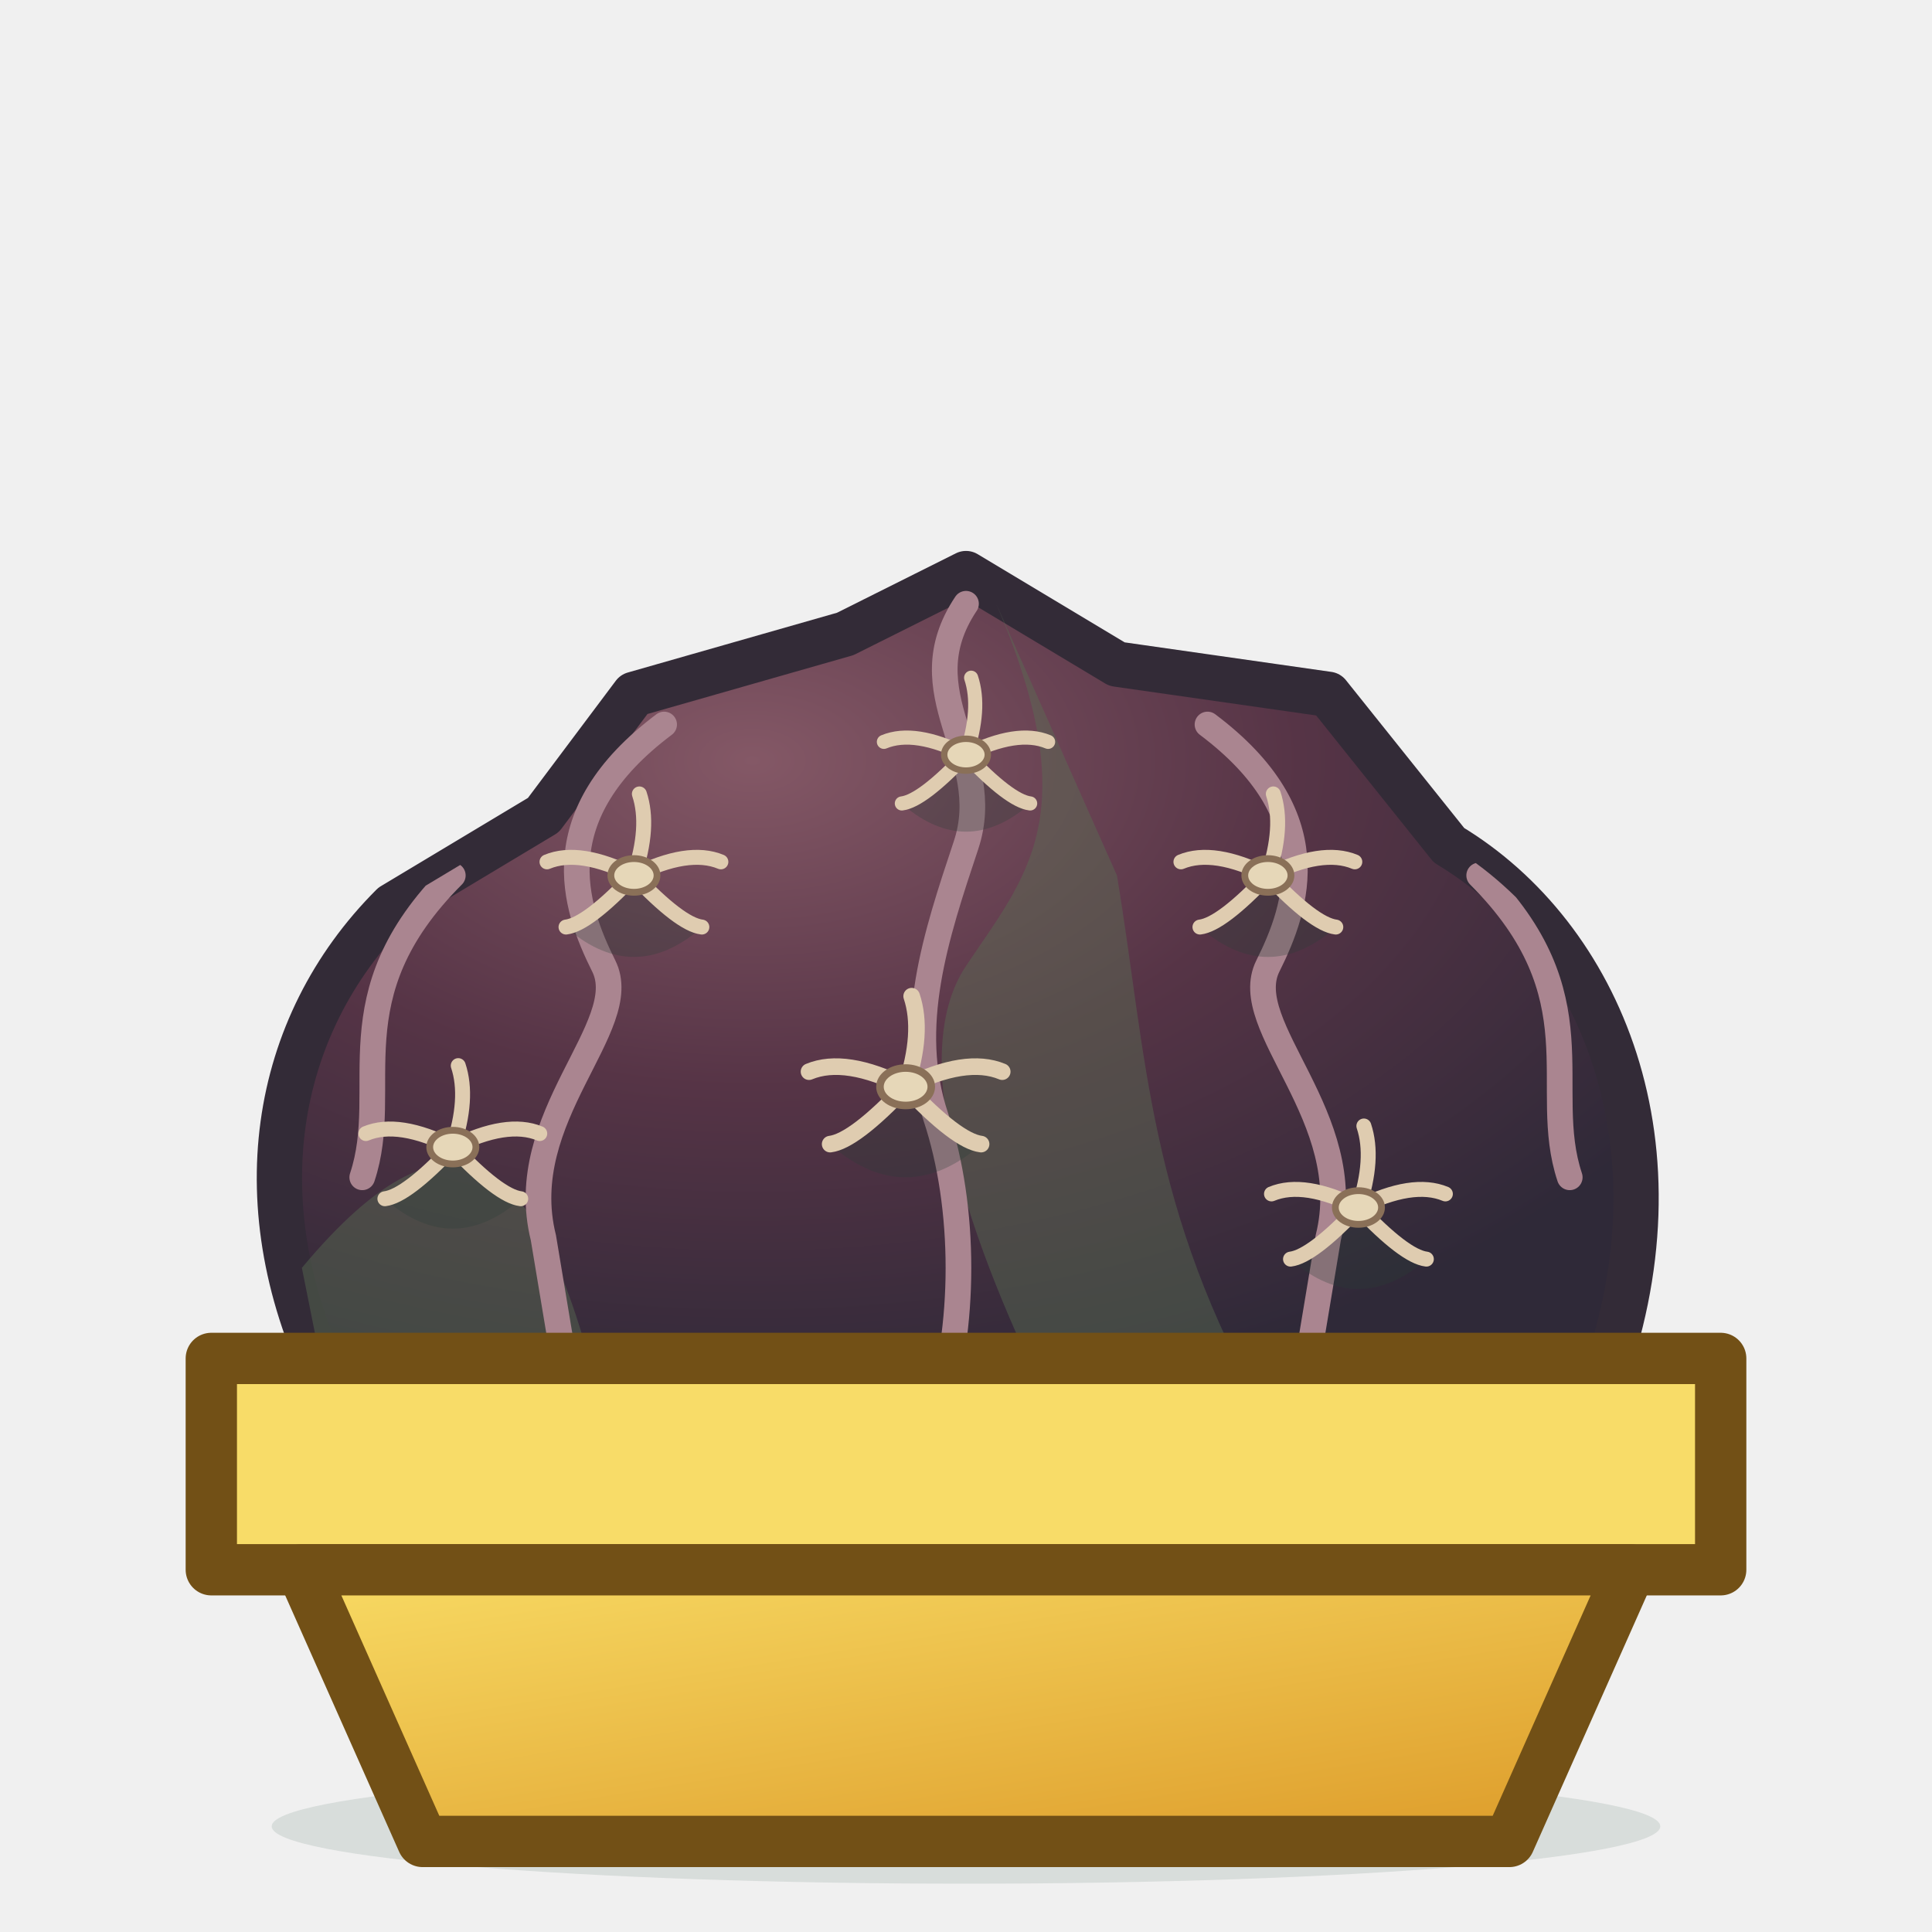
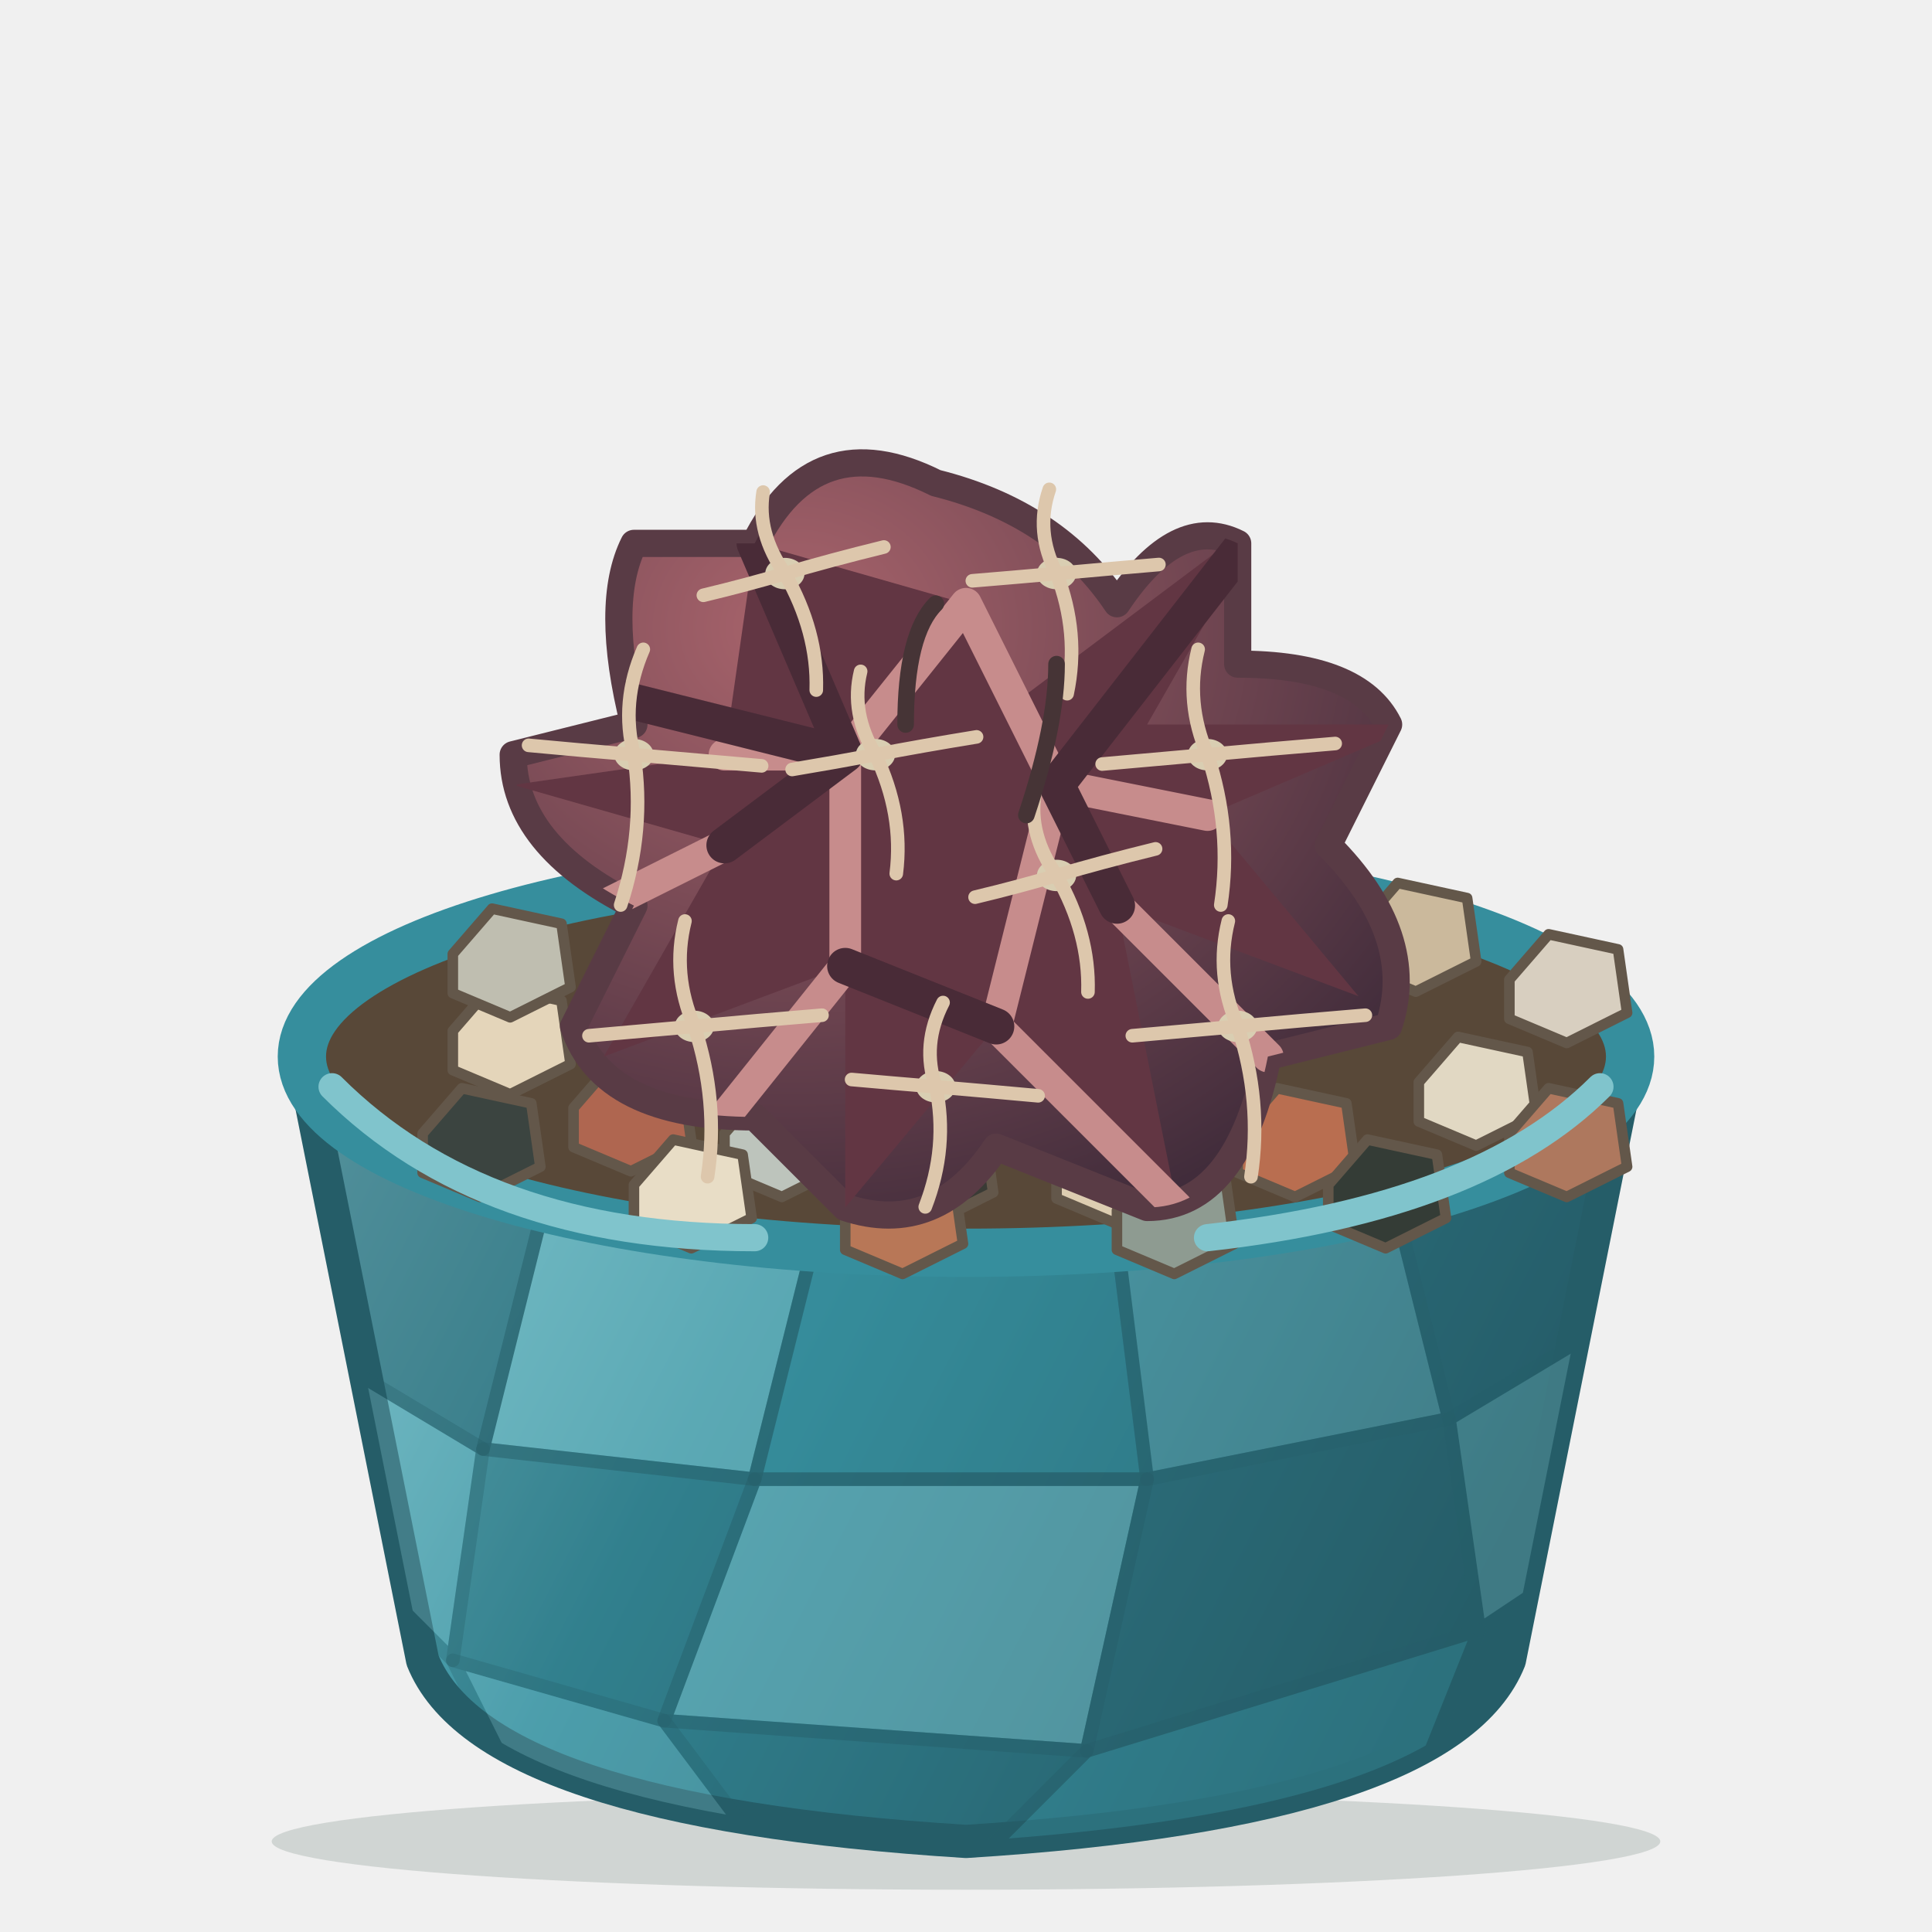
<svg xmlns="http://www.w3.org/2000/svg" viewBox="0 0 64 64" role="img" aria-labelledby="gymnocalycium-mihanovichii-black-widow-title gymnocalycium-mihanovichii-black-widow-description" data-plant-slug="gymnocalycium-mihanovichii-black-widow" focusable="false">
  <defs>
-     <linearGradient id="widow-pot" x1="0" x2="0.8" y1="0" y2="1">
-       <stop offset="0" stop-color="#f8db64" />
-       <stop offset="1" stop-color="#dfa02e" />
+     <linearGradient id="nov01-a-p27-pot" x1="0" y1="0" x2="1" y2="0.3">
+       <stop stop-color="#80c4cc" />
+       <stop offset="0.4" stop-color="#368e9d" />
+       <stop offset="1" stop-color="#255d68" />
    </linearGradient>
-     <radialGradient id="blackwidow-body" cx="35%" cy="23%" r="80%">
-       <stop offset="0" stop-color="#845866" />
-       <stop offset="0.5" stop-color="#563446" />
-       <stop offset="1" stop-color="#2f2938" />
+     <clipPath id="nov01-a-p27-pot-clip">
+       <path d="M10 35H54L50 55Q48 60 32 61Q16 60 14 55Z" fill="#fff" stroke="none" stroke-width="0" />
+     </clipPath>
+     <radialGradient id="nov01-a-p27-body" cx="0.32" cy="0.22" r="0.9">
+       <stop stop-color="#a9646c" />
+       <stop offset="1" stop-color="#3b2938" />
    </radialGradient>
-     <clipPath id="blackwidow-clip" clipPathUnits="userSpaceOnUse">
-       <path d="M11 46c-3-6-2-12 2-16l5-3 3-4 7-2 4-2 5 3 7 1 4 5c5 3 8 10 5 18Z" fill="none" stroke="none" stroke-width="1" stroke-linecap="round" stroke-linejoin="round" />
+     <clipPath id="nov01-a-p27-body-clip">
+       <path d="M31 16Q27 14 25 18L21 18Q20 20 21 24L17 25Q17 28 21 30L19 34Q20 37 25 37L28 40Q31 41 33 38L38 40Q41 40 42 35L46 34Q47 31 44 28L46 24Q45 22 41 22L41 18Q39 17 37 20Q35 17 31 16Z" fill="#fff" stroke="none" stroke-width="0" />
    </clipPath>
-     <g id="gymnocalycium-mihanovichii-black-widow-detail-1">
-       <path d="M-2.4 2Q0 4 2.4 2L0 0Z" fill="#273e36" stroke="none" stroke-width="0" stroke-linecap="round" stroke-linejoin="round" opacity="0.28" />
-       <path d="M0 0q-2-1-3.2-0.5M0 0q2-1 3.2-0.5M0 0q-1.7 1.8-2.5 1.9M0 0q1.7 1.8 2.5 1.9M0 0q0.6-1.8 0.2-3" fill="none" stroke="#dfccb0" stroke-width="0.55" stroke-linecap="round" stroke-linejoin="round" />
-       <ellipse cx="0" cy="0" rx="0.85" ry="0.62" fill="#e6d7b8" stroke="#8a7058" stroke-width="0.25" />
+   </defs>
+   <g stroke-linecap="round" stroke-linejoin="round">
+     <ellipse cx="32" cy="61" rx="23" ry="1.6" fill="#274537" opacity="0.16" />
+     <path d="M10 35H54L50 55Q48 60 32 61Q16 60 14 55Z" fill="url(#nov01-a-p27-pot)" stroke="#255d68" stroke-width="1.1" />
+     <g clip-path="url(#nov01-a-p27-pot-clip)">
+       <path d="M10 36 18 40 16 48 11 45Z" fill="#255d68" stroke="#255d68" stroke-width="0.45" opacity="0.48" />
+       <path d="M18 40 27 41 25 49 16 48Z" fill="#80c4cc" stroke="#255d68" stroke-width="0.45" opacity="0.5" />
+       <path d="M27 41 37 41 38 49 25 49Z" fill="#368e9d" stroke="#255d68" stroke-width="0.45" opacity="0.35" />
+       <path d="M37 41 46 39 48 47 38 49Z" fill="#80c4cc" stroke="#255d68" stroke-width="0.45" opacity="0.3" />
+       <path d="M46 39 54 36 53 44 48 47Z" fill="#255d68" stroke="#255d68" stroke-width="0.45" opacity="0.38" />
+       <path d="M11 45 16 48 15 55 12 52Z" fill="#80c4cc" stroke="#255d68" stroke-width="0.45" opacity="0.32" />
+       <path d="M16 48 25 49 22 57 15 55Z" fill="#255d68" stroke="#255d68" stroke-width="0.45" opacity="0.3" />
+       <path d="M25 49 38 49 36 58 22 57Z" fill="#80c4cc" stroke="#255d68" stroke-width="0.45" opacity="0.45" />
+       <path d="M38 49 48 47 49 54 36 58Z" fill="#255d68" stroke="#255d68" stroke-width="0.45" opacity="0.42" />
+       <path d="M48 47 53 44 52 52 49 54Z" fill="#80c4cc" stroke="#255d68" stroke-width="0.45" opacity="0.28" />
+       <path d="M15 55 22 57 25 61 17 59Z" fill="#80c4cc" stroke="#255d68" stroke-width="0.45" opacity="0.3" />
+       <path d="M22 57 36 58 32 62 25 61Z" fill="#255d68" stroke="#255d68" stroke-width="0.45" opacity="0.25" />
+       <path d="M36 58 49 54 47 59 32 62Z" fill="#368e9d" stroke="#255d68" stroke-width="0.45" opacity="0.4" />
    </g>
-   </defs>
-   <ellipse cx="32" cy="60.5" rx="23" ry="1.9" fill="#244b3b" stroke="none" stroke-width="0" opacity="0.12" />
-   <ellipse cx="32" cy="45.5" rx="23" ry="2.1" fill="#745c45" stroke="none" stroke-width="1" />
-   <path d="M11 46c-3-6-2-12 2-16l5-3 3-4 7-2 4-2 5 3 7 1 4 5c5 3 8 10 5 18Z" fill="url(#blackwidow-body)" stroke="#332b37" stroke-width="1.5" stroke-linecap="round" stroke-linejoin="round" />
-   <g clip-path="url(#blackwidow-clip)">
-     <path d="M10 42c5-6 8-4 10 5h-9Zm23-22c3 7 1 9-1 12-2 3 0 9 3 15h7c-4-7-4-12-5-18Z" fill="#596d53" stroke="none" stroke-width="0" stroke-linecap="round" stroke-linejoin="round" opacity="0.45" />
-     <path d="M32 20c-2 3 1 5 0 8s-2 6-1 9 1 7 0 10M22 24c-4 3-3 6-2 8s-3 5-2 9l1 6m21-23c4 3 3 6 2 8s3 5 2 9l-1 6M15 29c-4 4-2 7-3 10m37-10c4 4 2 7 3 10" fill="none" stroke="#aa8590" stroke-width="0.85" stroke-linecap="round" stroke-linejoin="round" />
+     <ellipse cx="32" cy="35" rx="22" ry="6.5" fill="#584838" stroke="#368e9d" stroke-width="1.6" />
+     <path d="m15 34.15 1.3-1.5 2.3 0.5 0.3 2.1-2 1-1.9-0.8Z" fill="#e4d5ba" stroke="#63574a" stroke-width="0.35" />
+     <path d="m19 36.7 1.3-1.5 2.3 0.5 0.3 2.1-2 1-1.9-0.8Z" fill="#af6650" stroke="#63574a" stroke-width="0.35" />
+     <path d="m24 37.55 1.3-1.5 2.3 0.5 0.3 2.1-2 1-1.9-0.8Z" fill="#bdc4bc" stroke="#63574a" stroke-width="0.35" />
+     <path d="m29 38.4 1.3-1.5 2.3 0.5 0.3 2.1-2 1-1.9-0.8Z" fill="#3a3b35" stroke="#63574a" stroke-width="0.35" />
+     <path d="m35 38.4 1.3-1.5 2.3 0.5 0.3 2.1-2 1-1.9-0.8Z" fill="#ddcdb1" stroke="#63574a" stroke-width="0.35" />
+     <path d="m41 37.55 1.3-1.5 2.3 0.5 0.3 2.1-2 1-1.9-0.8Z" fill="#b96e50" stroke="#63574a" stroke-width="0.35" />
+     <path d="m47 35.85 1.3-1.5 2.3 0.5 0.3 2.1-2 1-1.9-0.8Z" fill="#e1d8c3" stroke="#63574a" stroke-width="0.35" />
+     <path d="m14 37.55 1.3-1.5 2.3 0.5 0.3 2.1-2 1-1.9-0.8Z" fill="#3b4440" stroke="#63574a" stroke-width="0.35" />
+     <path d="m21 39.25 1.3-1.5 2.3 0.5 0.3 2.1-2 1-1.9-0.8Z" fill="#e8ddc6" stroke="#63574a" stroke-width="0.35" />
+     <path d="m28 40.1 1.3-1.5 2.3 0.5 0.3 2.1-2 1-1.9-0.8Z" fill="#b87757" stroke="#63574a" stroke-width="0.35" />
+     <path d="m37 40.1 1.3-1.5 2.3 0.5 0.3 2.1-2 1-1.9-0.8Z" fill="#8e9b91" stroke="#63574a" stroke-width="0.35" />
+     <path d="m44 39.25 1.3-1.5 2.3 0.5 0.3 2.1-2 1-1.9-0.8Z" fill="#343c36" stroke="#63574a" stroke-width="0.35" />
+     <path d="m50 37.55 1.3-1.5 2.3 0.5 0.3 2.1-2 1-1.9-0.8Z" fill="#ae785e" stroke="#63574a" stroke-width="0.35" />
+     <path d="m15 31.6 1.3-1.5 2.3 0.5 0.3 2.1-2 1-1.9-0.8Z" fill="#bfbeb0" stroke="#63574a" stroke-width="0.35" />
+     <path d="m21 30.75 1.3-1.5 2.3 0.5 0.3 2.1-2 1-1.9-0.8Z" fill="#3a3e36" stroke="#63574a" stroke-width="0.35" />
+     <path d="m45 30.75 1.3-1.5 2.3 0.5 0.3 2.1-2 1-1.9-0.8Z" fill="#cbb99c" stroke="#63574a" stroke-width="0.35" />
+     <path d="m50 32.45 1.3-1.5 2.3 0.5 0.3 2.1-2 1-1.9-0.8Z" fill="#d8cfc0" stroke="#63574a" stroke-width="0.35" />
+     <path d="M31 16Q27 14 25 18L21 18Q20 20 21 24L17 25Q17 28 21 30L19 34Q20 37 25 37L28 40Q31 41 33 38L38 40Q41 40 42 35L46 34Q47 31 44 28L46 24Q45 22 41 22L41 18Q39 17 37 20Q35 17 31 16Z" fill="url(#nov01-a-p27-body)" stroke="#593b45" stroke-width="0.9" />
+     <g clip-path="url(#nov01-a-p27-body-clip)">
+       <path d="M32 20 25 18 24 25 17 26 24 28 20 35 28 32 28 40 33 34 39 40 37 30 45 33 40 27 47 24 38 24 42 17 34 23Z" fill="#623643" stroke="none" stroke-width="0" />
+       <path d="M32 20 28 25 24 25M32 20 35 26 40 27M28 25 28 32 24 37M35 26 33 34 39 40M24 28 20 30M37 30 42 35" fill="none" stroke="#c78c8c" stroke-width="1.05" />
+       <path d="M25 18 28 25 20 23M42 17 35 26M28 32 33 34M24 28l4-3m7 1 2 4" fill="none" stroke="#492b37" stroke-width="1.2" />
+     </g>
+     <ellipse cx="26" cy="19" rx="0.65" ry="0.52" fill="#d9ceb2" />
+     <path d="M26 19Q25.06 17.65 25.28 16.3" fill="none" stroke="#ddc7ac" stroke-width="0.45" />
+     <path d="M26 19Q27.49 18.56 29.28 18.12" fill="none" stroke="#ddc7ac" stroke-width="0.45" />
+     <path d="M26 19Q27.1 20.93 27.04 22.86" fill="none" stroke="#ddc7ac" stroke-width="0.45" />
+     <path d="M26 19Q24.8 19.36 23.3 19.72" fill="none" stroke="#ddc7ac" stroke-width="0.45" />
+     <ellipse cx="35" cy="19" rx="0.65" ry="0.52" fill="#d9ceb2" />
+     <path d="M35 19Q34.28 17.61 34.76 16.21" fill="none" stroke="#ddc7ac" stroke-width="0.45" />
+     <path d="M35 19Q36.64 18.85 38.39 18.7" fill="none" stroke="#ddc7ac" stroke-width="0.45" />
+     <path d="M35 19Q35.77 20.99 35.35 22.98" fill="none" stroke="#ddc7ac" stroke-width="0.45" />
+     <path d="M35 19Q33.66 19.12 32.21 19.24" fill="none" stroke="#ddc7ac" stroke-width="0.45" />
+     <ellipse cx="21" cy="25" rx="0.65" ry="0.52" fill="#d9ceb2" />
+     <path d="M21 25Q20.55 23.26 21.31 21.51" fill="none" stroke="#ddc7ac" stroke-width="0.45" />
+     <path d="M21 25Q23.17 25.19 25.23 25.37" fill="none" stroke="#ddc7ac" stroke-width="0.45" />
+     <path d="M21 25Q21.38 27.49 20.56 29.98" fill="none" stroke="#ddc7ac" stroke-width="0.45" />
+     <path d="M21 25Q19.2 24.85 17.51 24.69" fill="none" stroke="#ddc7ac" stroke-width="0.45" />
+     <ellipse cx="40" cy="25" rx="0.65" ry="0.52" fill="#d9ceb2" />
+     <path d="M40 25Q39.25 23.26 39.69 21.51" fill="none" stroke="#ddc7ac" stroke-width="0.45" />
+     <path d="M40 25Q42.06 24.81 44.23 24.63" fill="none" stroke="#ddc7ac" stroke-width="0.45" />
+     <path d="M40 25Q40.82 27.49 40.44 29.98" fill="none" stroke="#ddc7ac" stroke-width="0.45" />
+     <path d="M40 25Q38.31 25.15 36.51 25.31" fill="none" stroke="#ddc7ac" stroke-width="0.45" />
+     <ellipse cx="29" cy="25" rx="0.65" ry="0.52" fill="#d9ceb2" />
+     <path d="M29 25Q28.17 23.62 28.51 22.24" fill="none" stroke="#ddc7ac" stroke-width="0.45" />
+     <path d="M29 25Q30.57 24.7 32.35 24.41" fill="none" stroke="#ddc7ac" stroke-width="0.45" />
+     <path d="M29 25Q29.94 26.97 29.69 28.94" fill="none" stroke="#ddc7ac" stroke-width="0.45" />
+     <path d="M29 25Q27.73 25.24 26.24 25.49" fill="none" stroke="#ddc7ac" stroke-width="0.45" />
+     <ellipse cx="35" cy="29" rx="0.65" ry="0.52" fill="#d9ceb2" />
+     <path d="M35 29Q34.06 27.65 34.28 26.3" fill="none" stroke="#ddc7ac" stroke-width="0.45" />
+     <path d="M35 29Q36.49 28.56 38.28 28.12" fill="none" stroke="#ddc7ac" stroke-width="0.45" />
+     <path d="M35 29Q36.1 30.93 36.04 32.86" fill="none" stroke="#ddc7ac" stroke-width="0.45" />
+     <path d="M35 29Q33.8 29.36 32.3 29.72" fill="none" stroke="#ddc7ac" stroke-width="0.45" />
+     <ellipse cx="23" cy="34" rx="0.65" ry="0.52" fill="#d9ceb2" />
+     <path d="M23 34Q22.25 32.26 22.69 30.51" fill="none" stroke="#ddc7ac" stroke-width="0.45" />
+     <path d="M23 34Q25.06 33.81 27.23 33.63" fill="none" stroke="#ddc7ac" stroke-width="0.45" />
+     <path d="M23 34Q23.82 36.49 23.44 38.98" fill="none" stroke="#ddc7ac" stroke-width="0.45" />
+     <path d="M23 34Q21.31 34.15 19.51 34.31" fill="none" stroke="#ddc7ac" stroke-width="0.45" />
+     <ellipse cx="31" cy="36" rx="0.65" ry="0.52" fill="#d9ceb2" />
+     <path d="M31 36Q30.52 34.61 31.24 33.21" fill="none" stroke="#ddc7ac" stroke-width="0.45" />
+     <path d="M31 36Q32.75 36.15 34.39 36.3" fill="none" stroke="#ddc7ac" stroke-width="0.45" />
+     <path d="M31 36Q31.42 37.99 30.65 39.98" fill="none" stroke="#ddc7ac" stroke-width="0.45" />
+     <path d="M31 36Q29.55 35.88 28.21 35.76" fill="none" stroke="#ddc7ac" stroke-width="0.45" />
+     <ellipse cx="41" cy="34" rx="0.65" ry="0.52" fill="#d9ceb2" />
+     <path d="M41 34Q40.25 32.26 40.69 30.51" fill="none" stroke="#ddc7ac" stroke-width="0.45" />
+     <path d="M41 34Q43.06 33.81 45.23 33.63" fill="none" stroke="#ddc7ac" stroke-width="0.45" />
+     <path d="M41 34Q41.82 36.49 41.44 38.98" fill="none" stroke="#ddc7ac" stroke-width="0.45" />
+     <path d="M41 34Q39.31 34.15 37.51 34.31" fill="none" stroke="#ddc7ac" stroke-width="0.45" />
+     <path d="M30 24q0-3 1-4m3 7q1-3 1-5" fill="none" stroke="#463436" stroke-width="0.55" />
+     <path d="M11 36Q16 41 25 41M40 41q9-1 13-5" fill="none" stroke="#80c4cc" stroke-width="0.9" />
  </g>
-   <use href="#gymnocalycium-mihanovichii-black-widow-detail-1" transform="translate(32 25) scale(0.85)" />
-   <use href="#gymnocalycium-mihanovichii-black-widow-detail-1" transform="translate(21 29) scale(0.9)" />
-   <use href="#gymnocalycium-mihanovichii-black-widow-detail-1" transform="translate(42 29) scale(0.9)" />
-   <use href="#gymnocalycium-mihanovichii-black-widow-detail-1" transform="translate(15 38) scale(0.9)" />
-   <use href="#gymnocalycium-mihanovichii-black-widow-detail-1" transform="translate(30 36) scale(1)" />
-   <use href="#gymnocalycium-mihanovichii-black-widow-detail-1" transform="translate(45 40) scale(0.9)" />
-   <path d="M7 45h50v7H7z" fill="#f8dc68" stroke="#725016" stroke-linejoin="round" stroke-width="1.7" />
-   <path d="m10 52 4 9h36l4-9Z" fill="url(#widow-pot)" stroke="#725016" stroke-linejoin="round" stroke-width="1.7" />
</svg>
